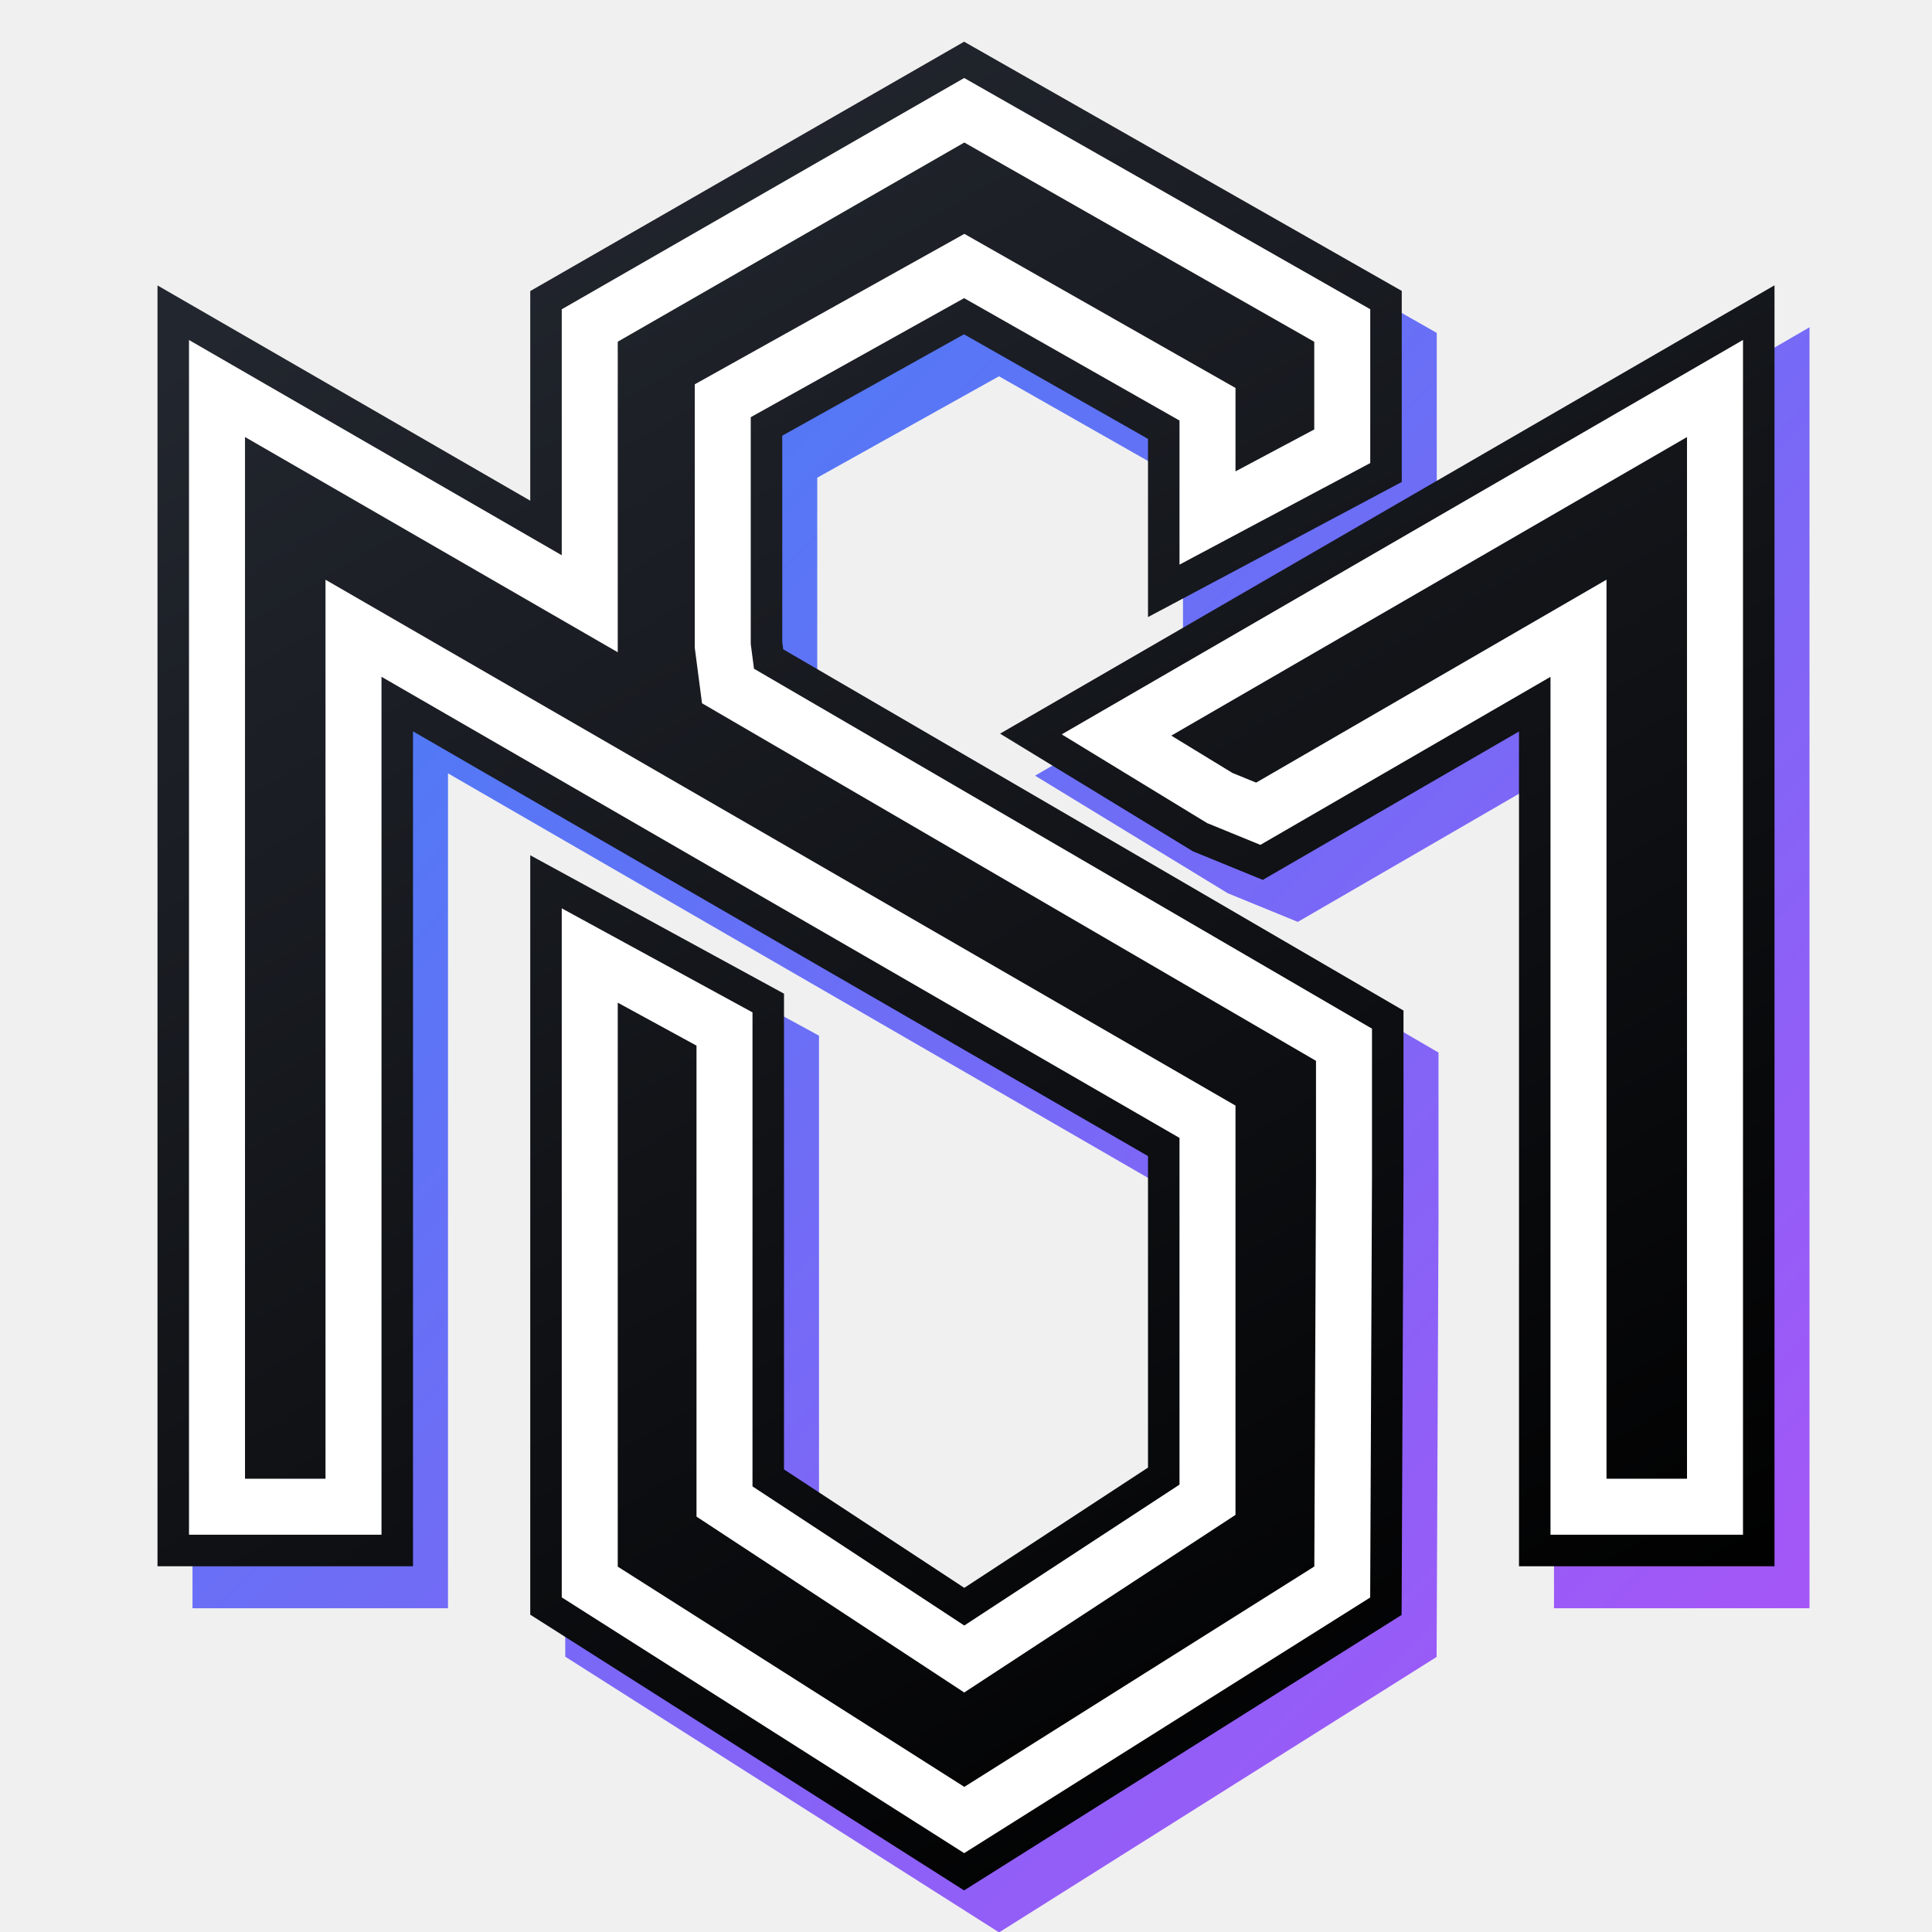
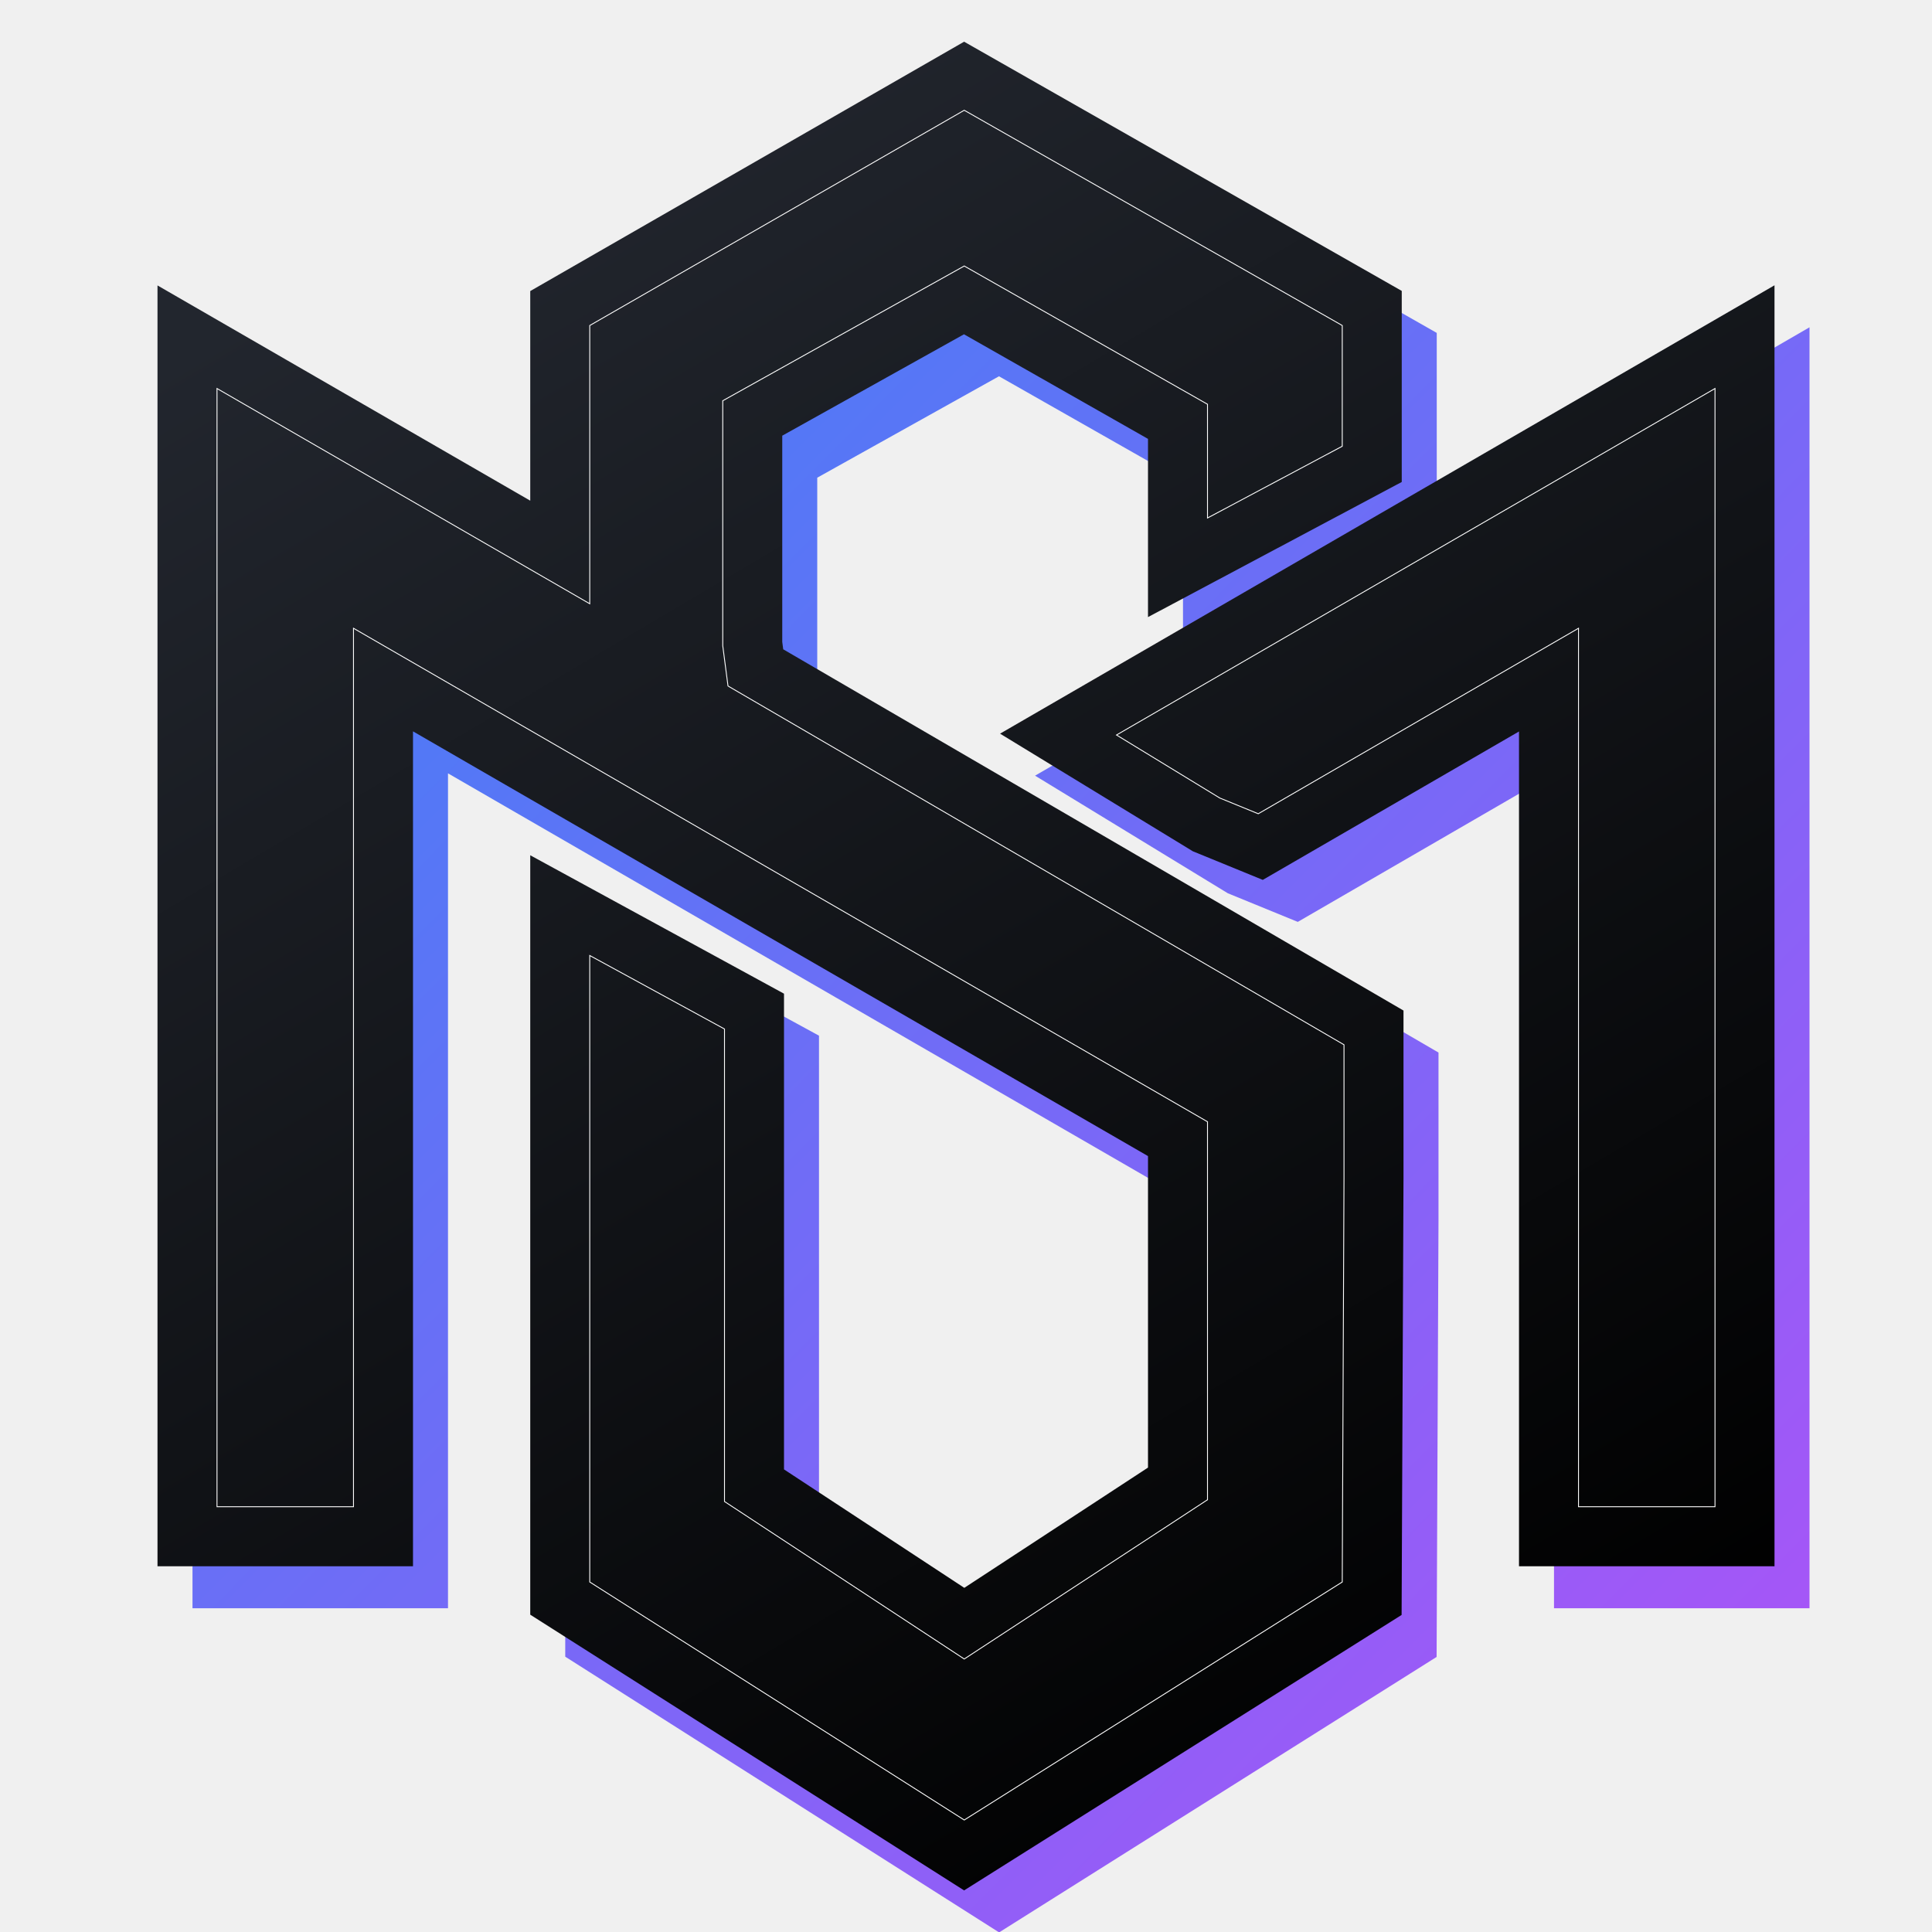
<svg xmlns="http://www.w3.org/2000/svg" width="64" height="64" viewBox="146 0 1104 1104" fill="none">
  <style>
    .dark-variant { display: none; }
    @media (prefers-color-scheme: dark) { .light-variant { display: none; } .dark-variant { display: inline; } }
  </style>
  <defs>
    <linearGradient id="accent-light" x1="270" y1="130" x2="1126" y2="980" gradientUnits="userSpaceOnUse">
      <stop stop-color="#3B82F6" />
      <stop offset="1" stop-color="#A855F7" />
    </linearGradient>
    <linearGradient id="accent-dark" x1="270" y1="130" x2="1126" y2="980" gradientUnits="userSpaceOnUse">
      <stop stop-color="#60A5FA" />
      <stop offset="1" stop-color="#C084FC" />
    </linearGradient>
    <linearGradient id="face-light" x1="420" y1="100" x2="970" y2="1030" gradientUnits="userSpaceOnUse">
      <stop stop-color="#22262E" />
      <stop offset="1" stop-color="#000000" />
    </linearGradient>
    <linearGradient id="face-dark" x1="420" y1="100" x2="970" y2="1030" gradientUnits="userSpaceOnUse">
      <stop stop-color="#FFFFFF" />
      <stop offset="1" stop-color="#D5DEEE" />
    </linearGradient>
    <g id="mark">
      <path d="M914 673L913 904L697 1040L483 904L483 546L560 588L560 858L697 948L836 857L836 641L348 359L348 861L270 861L270 222L483 345L483 186L697 63L913 186L913 255L836 296L836 231L697 152L559 229L559 369L562 392L914 597V673Z" />
      <path d="M1126 222V861H1048V359L865 465L843 456L784 420L1126 222Z" />
    </g>
  </defs>
  <g class="light-variant">
    <use href="#mark" fill="url(#accent-light)" stroke="url(#accent-light)" stroke-width="68" stroke-linejoin="miter" transform="translate(20 24)" />
    <use href="#mark" fill="url(#face-light)" stroke="url(#face-light)" stroke-width="68" stroke-linejoin="miter" />
-     <use href="#mark" fill="none" stroke="#FFFFFF" stroke-width="32" stroke-linejoin="miter" stroke-miterlimit="3" />
+     <use href="#mark" fill="none" stroke="#FFFFFF" stroke-width="0.5" vector-effect="non-scaling-stroke" stroke-linejoin="miter" stroke-miterlimit="3" />
  </g>
  <g class="dark-variant">
    <use href="#mark" fill="url(#accent-dark)" stroke="url(#accent-dark)" stroke-width="68" stroke-linejoin="miter" transform="translate(20 24)" />
    <use href="#mark" fill="url(#face-dark)" stroke="url(#face-dark)" stroke-width="68" stroke-linejoin="miter" />
-     <use href="#mark" fill="none" stroke="#FFFFFF" stroke-width="32" stroke-linejoin="miter" stroke-miterlimit="3" />
+     <use href="#mark" fill="none" stroke="#8B6CFF" stroke-width="0.5" vector-effect="non-scaling-stroke" stroke-linejoin="miter" stroke-miterlimit="3" />
  </g>
</svg>
